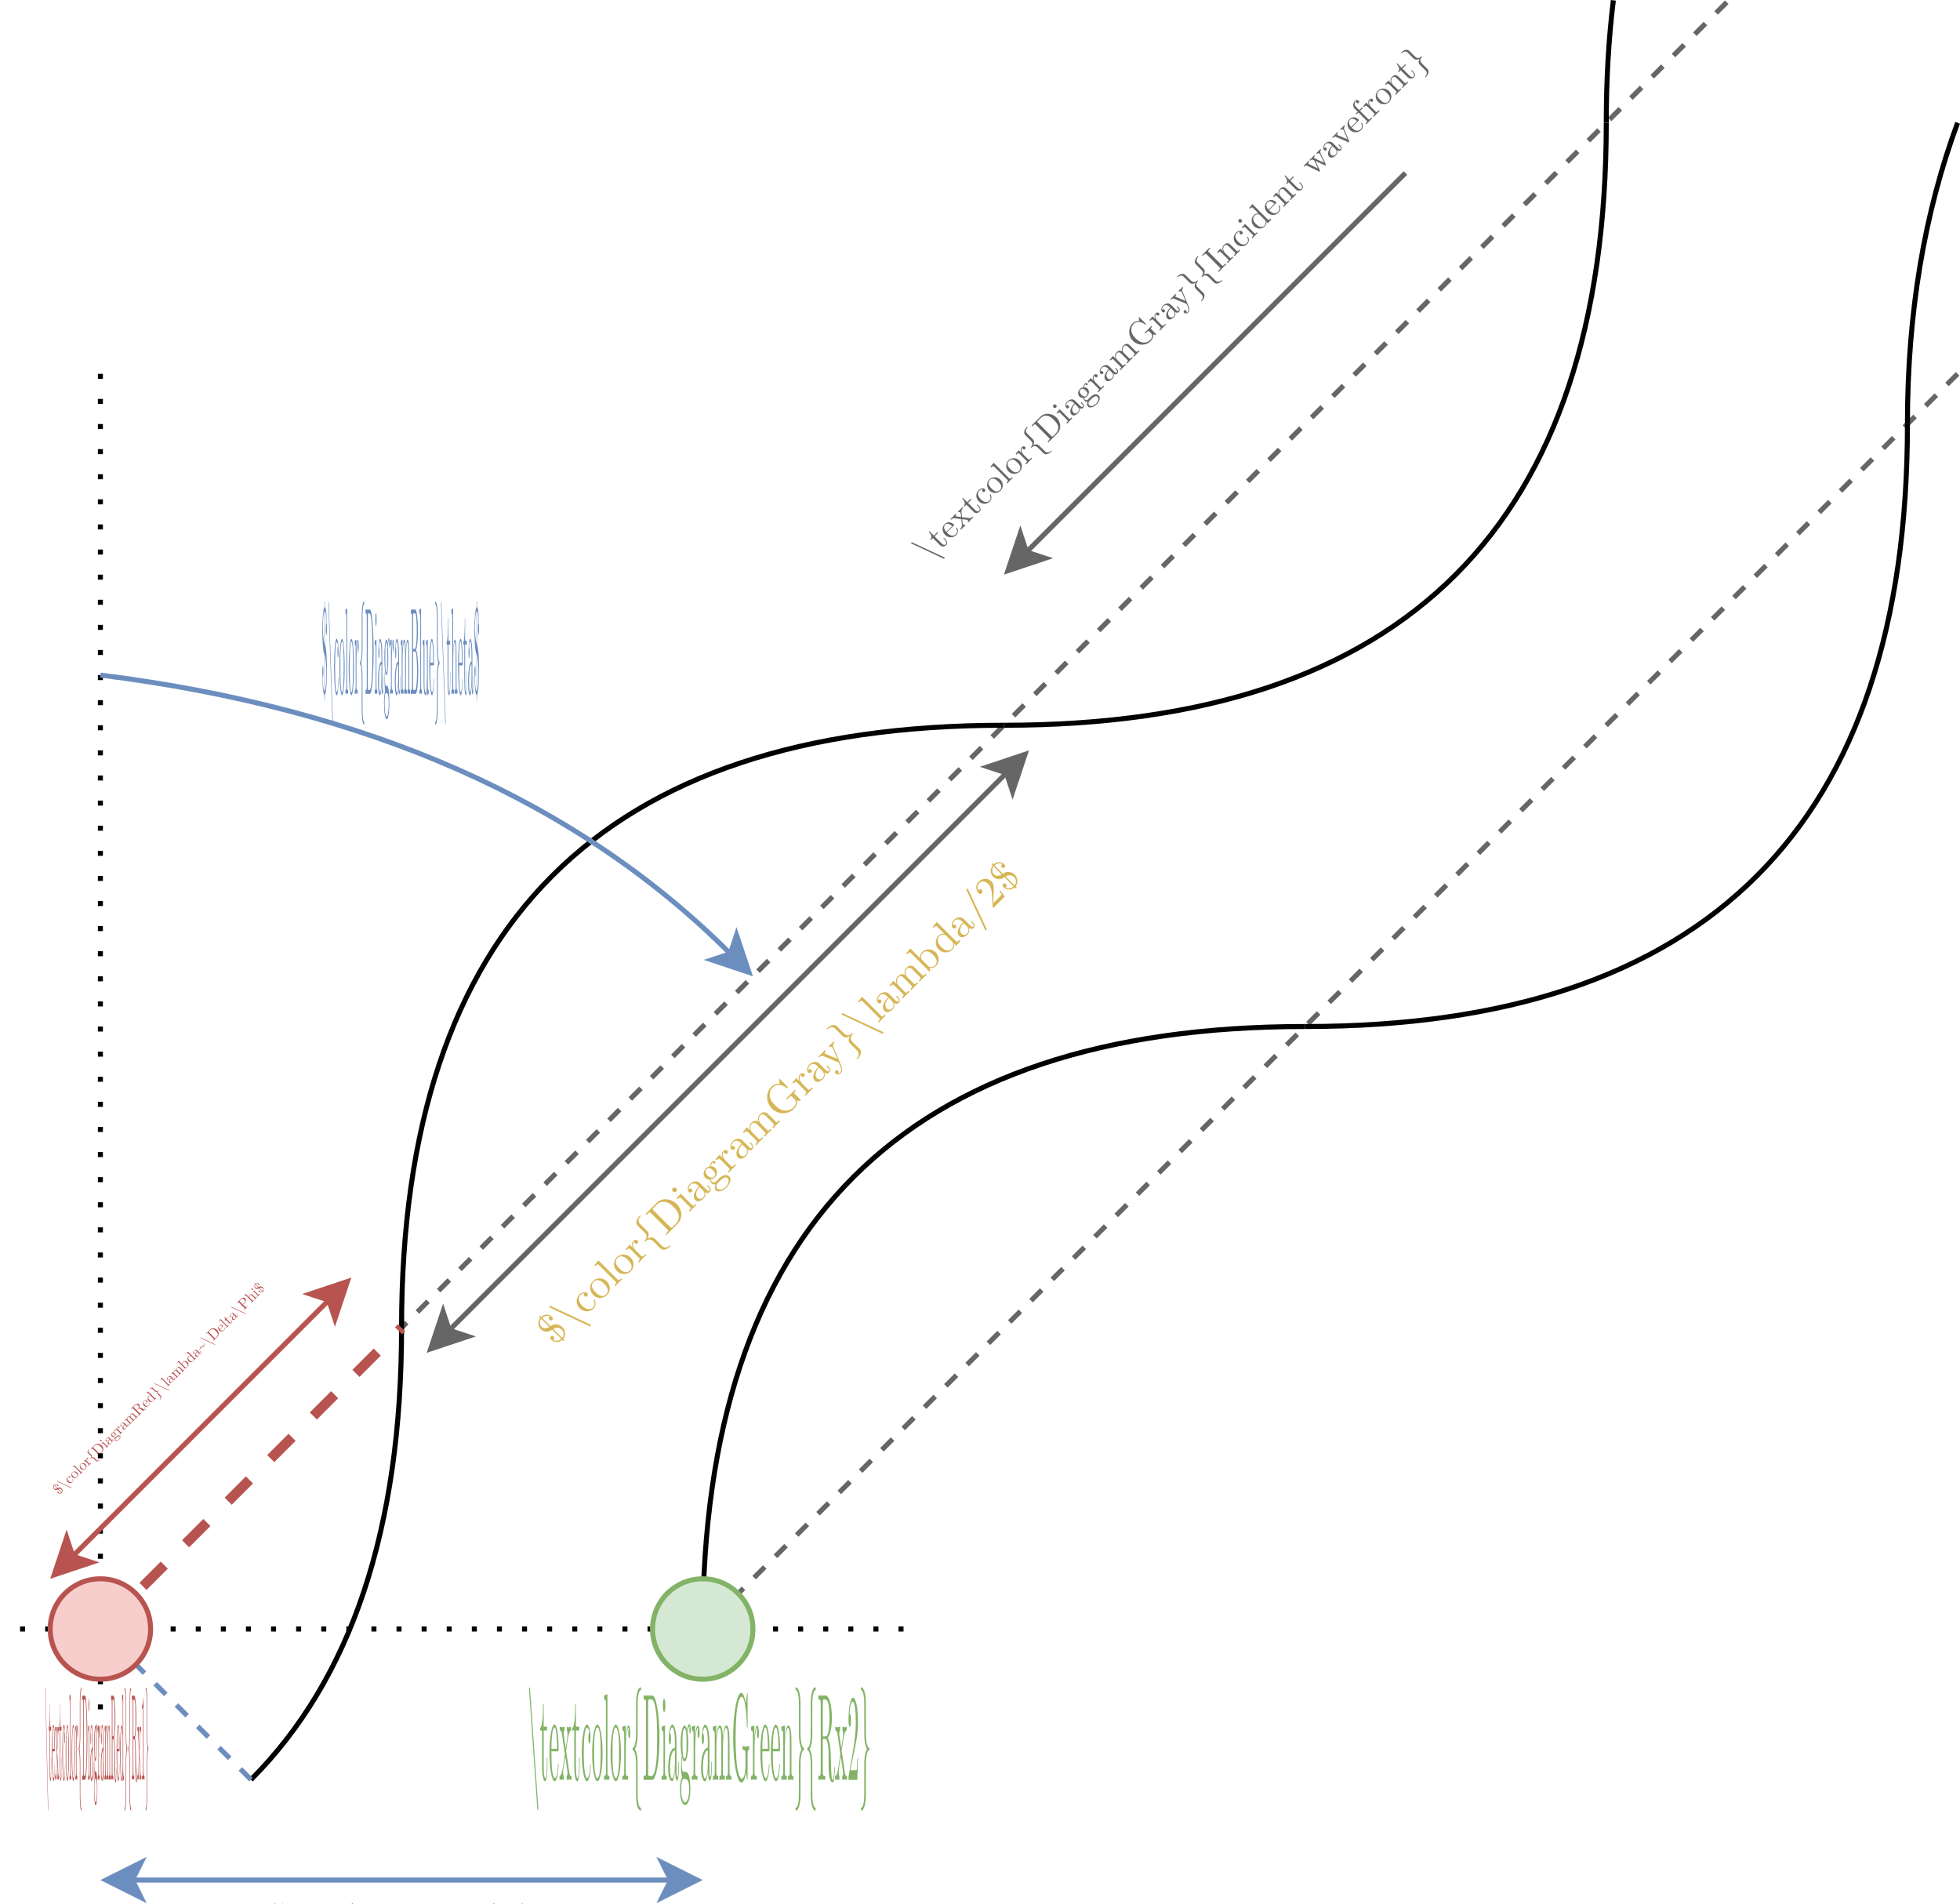
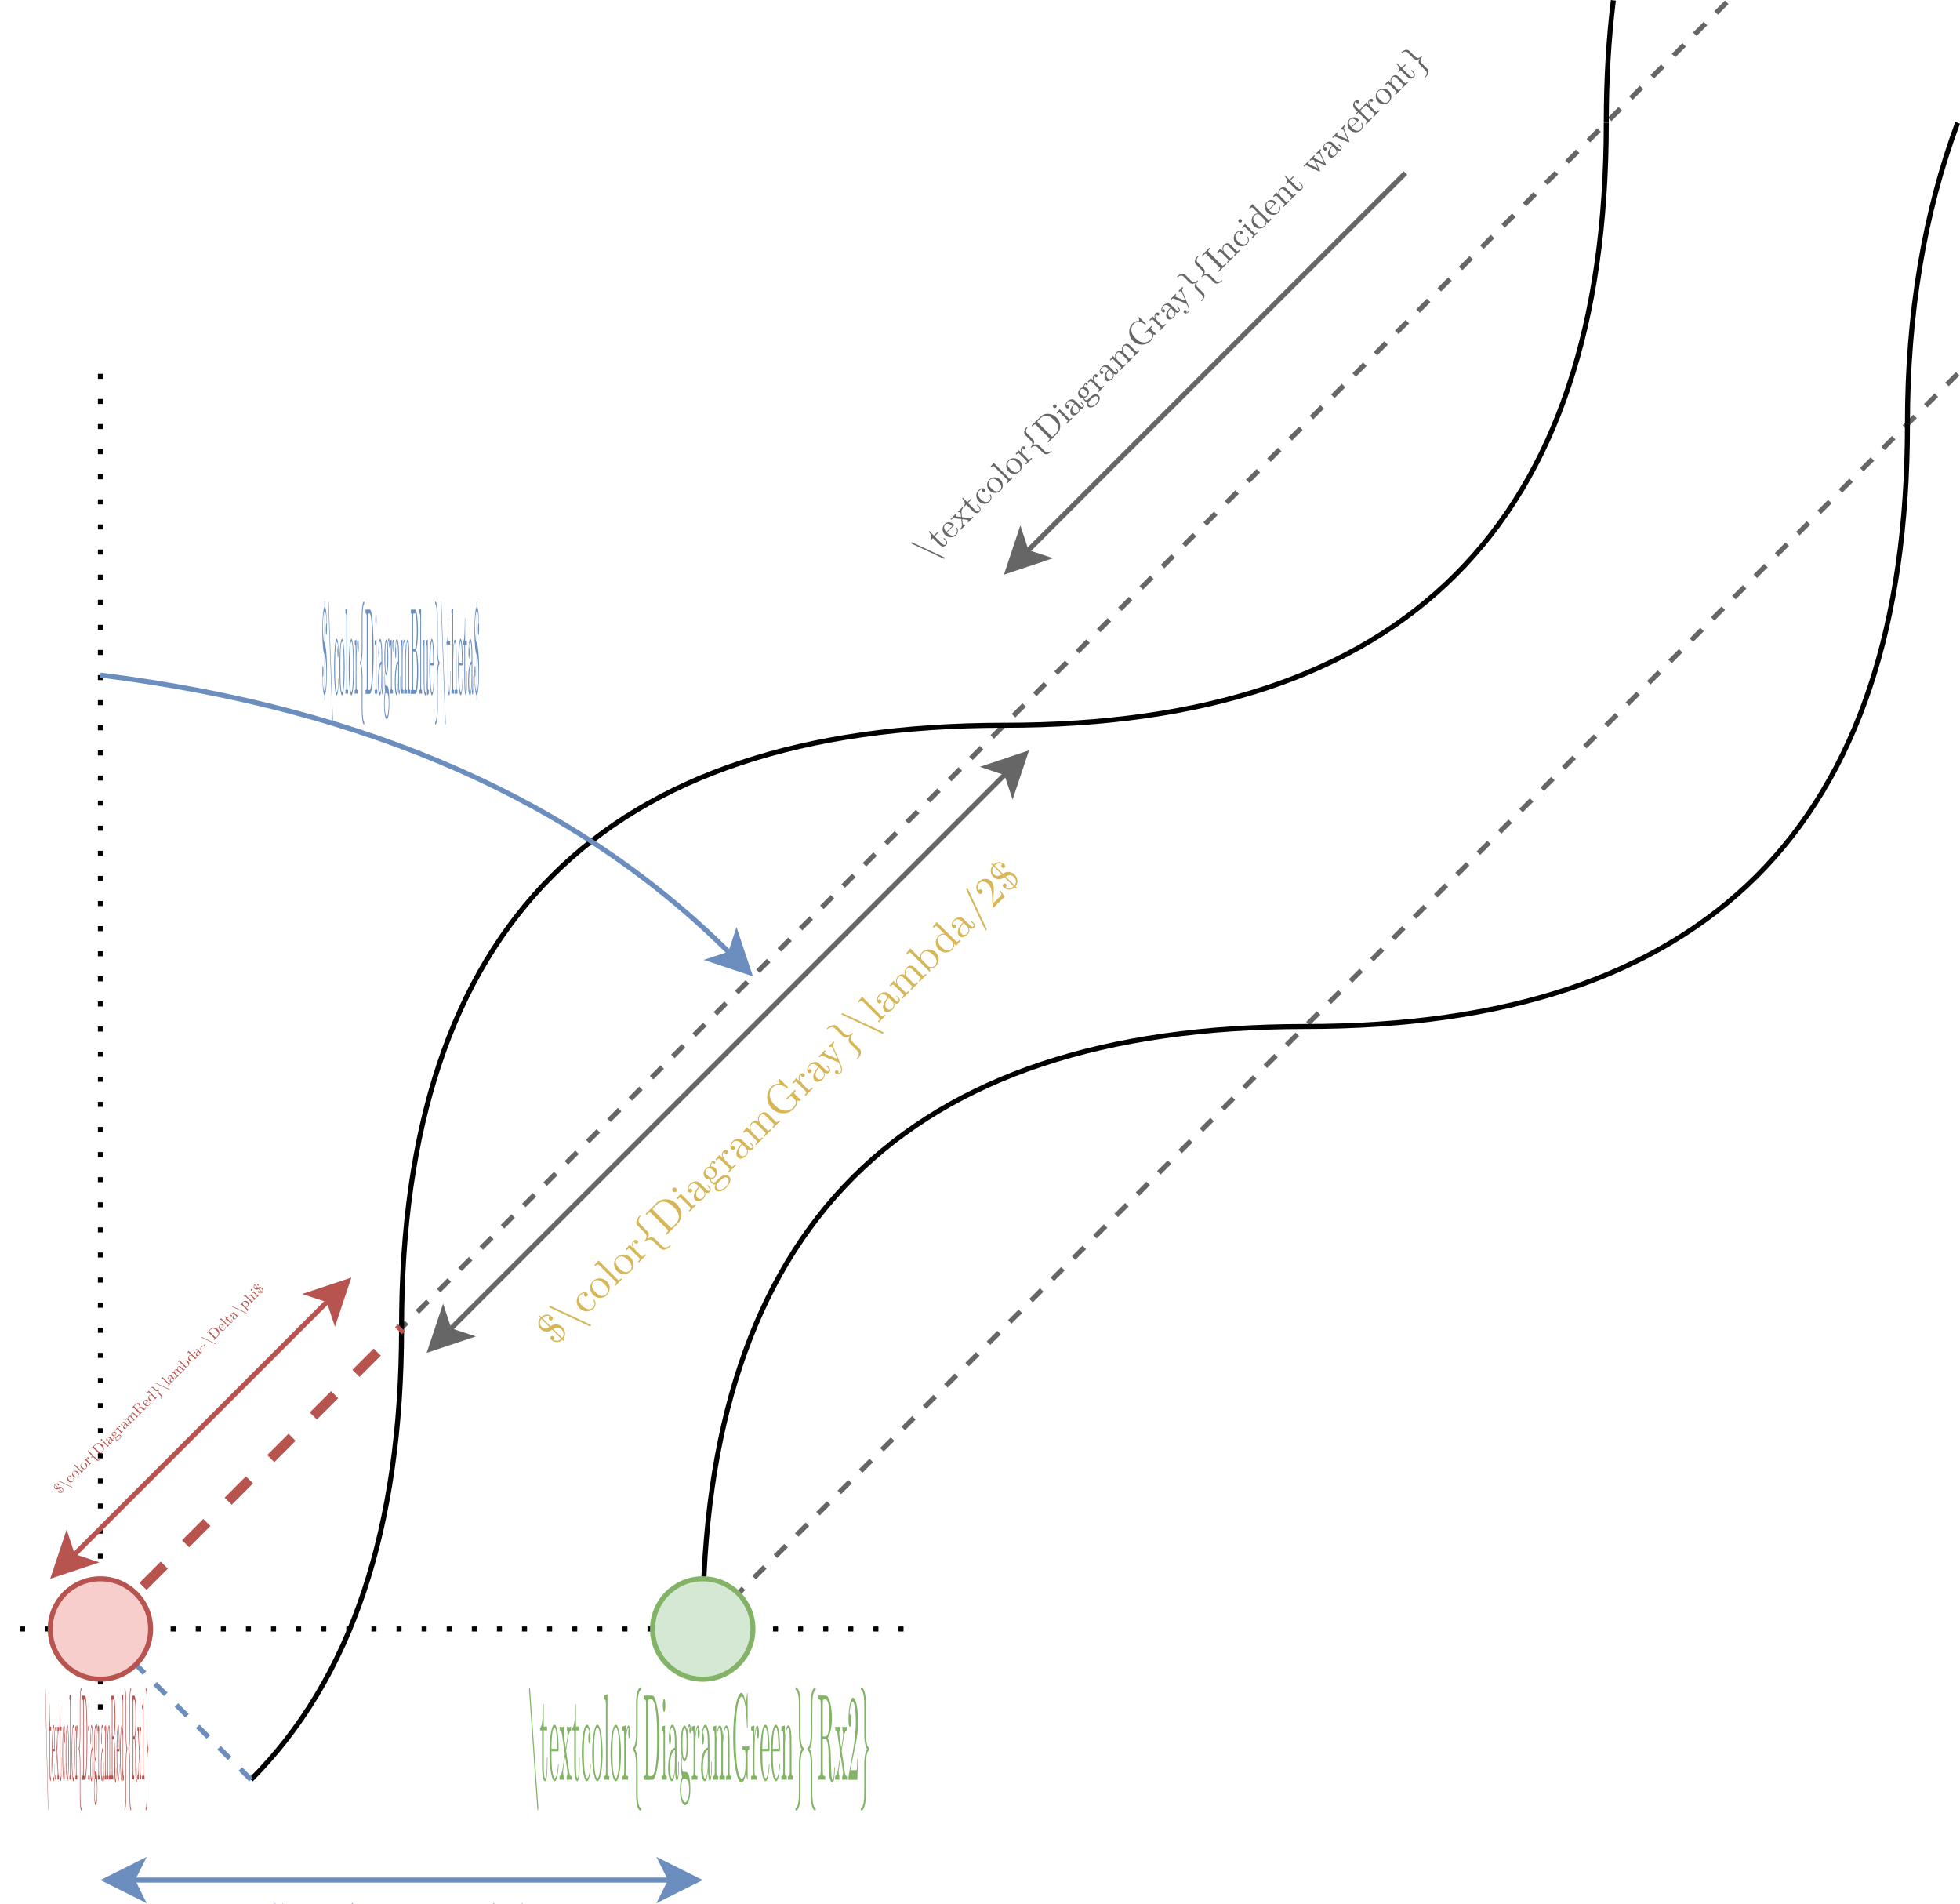
<svg xmlns="http://www.w3.org/2000/svg" width="67.378mm" height="65.411mm" version="1.1" id="svg454">
  <defs id="defs362" />
  <path style="fill:none;stroke:#666666;stroke-width:0.652;stroke-miterlimit:10;stroke-dasharray:1.956, 1.956;stroke-dashoffset:0" id="path364" pointer-events="none" stroke-miterlimit="10" d="M 224.35,0.295 52.174,172.471" />
  <path style="fill:none;stroke:#666666;stroke-width:0.652;stroke-miterlimit:10;stroke-dasharray:1.957, 1.957" id="path366" pointer-events="none" stroke-miterlimit="10" d="M 254.35,48.557 95.916,206.991" />
  <path style="fill:none;stroke:#000000;stroke-width:0.652;stroke-miterlimit:10" id="path368" pointer-events="none" stroke-miterlimit="10" d="m 52.174,172.471 q 0,-78.262 78.262,-78.262" />
  <path style="fill:none;stroke:#000000;stroke-width:0.652;stroke-miterlimit:10" id="path370" pointer-events="none" stroke-miterlimit="10" d="m 130.436,94.21 q 78.262,0 78.262,-78.262" />
  <path style="fill:none;stroke:#000000;stroke-width:0.652;stroke-miterlimit:10" id="path372" pointer-events="none" stroke-miterlimit="10" d="m 91.305,211.602 q 0,-78.262 78.262,-78.262" />
  <path style="fill:none;stroke:#000000;stroke-width:0.652;stroke-miterlimit:10" id="path374" pointer-events="none" stroke-miterlimit="10" d="M 32.609,231.168 Q 52.174,211.602 52.174,172.471" />
  <path style="fill:none;stroke:#b85450;stroke-width:1.304;stroke-miterlimit:10;stroke-dasharray:3.913, 3.913" id="path376" pointer-events="none" stroke-miterlimit="10" d="M 13.044,211.602 52.174,172.471" />
-   <text style="font-style:normal;font-variant:normal;font-weight:normal;font-stretch:normal;font-size:1.967px;font-family:'Latin Modern Roman';-inkscape-font-specification:'Latin Modern Roman, Normal';font-variant-ligatures:normal;font-variant-caps:normal;font-variant-numeric:normal;font-feature-settings:normal;text-align:center;writing-mode:lr-tb;text-anchor:middle;fill:#b85450;stroke-width:0.08" x="-112.96" y="142.764" id="text378" transform="rotate(-45)">$\color{DiagramRed}\lambda~\Delta\Phi$</text>
+   <text style="font-style:normal;font-variant:normal;font-weight:normal;font-stretch:normal;font-size:1.967px;font-family:'Latin Modern Roman';-inkscape-font-specification:'Latin Modern Roman, Normal';font-variant-ligatures:normal;font-variant-caps:normal;font-variant-numeric:normal;font-feature-settings:normal;text-align:center;writing-mode:lr-tb;text-anchor:middle;fill:#b85450;stroke-width:0.08" x="-112.96" y="142.764" id="text378" transform="rotate(-45)">$\color{DiagramRed}\lambda~\Delta\phi$</text>
  <path style="fill:none;stroke:#666666;stroke-width:0.652;stroke-miterlimit:10" id="path382" pointer-events="none" stroke-miterlimit="10" d="M 182.611,22.47 133.371,71.71" />
  <path style="fill:#666666;stroke:#666666;stroke-width:0.652;stroke-miterlimit:10" id="path384" pointer-events="none" stroke-miterlimit="10" d="m 130.951,74.129 1.617,-4.846 0.802,2.426 2.426,0.802 z" />
  <text style="font-style:normal;font-variant:normal;font-weight:normal;font-stretch:normal;font-size:4.516px;font-family:'Latin Modern Roman';-inkscape-font-specification:'Latin Modern Roman, Normal';font-variant-ligatures:normal;font-variant-caps:normal;font-variant-numeric:normal;font-feature-settings:normal;text-align:center;writing-mode:lr-tb;text-anchor:middle;fill:#666666;stroke-width:0.184" x="79.669" y="136.944" id="text386" transform="rotate(-45)">\textcolor{DiagramGray}{Incident wavefront}</text>
  <path style="fill:none;stroke:#6c8ebf;stroke-width:0.652;stroke-miterlimit:10;stroke-dasharray:1.957, 1.957" id="path390" pointer-events="none" stroke-miterlimit="10" d="M 32.609,231.168 13.044,211.602" />
  <path style="fill:none;stroke:#000000;stroke-width:0.652;stroke-miterlimit:10;stroke-dasharray:0.652, 2.609" id="path392" pointer-events="none" stroke-miterlimit="10" d="M 13.044,48.557 V 224.646" />
  <path style="fill:none;stroke:#000000;stroke-width:0.652;stroke-miterlimit:10;stroke-dasharray:0.652, 2.609" id="path394" pointer-events="none" stroke-miterlimit="10" d="M 117.392,211.602 H 0" />
  <text style="font-style:normal;font-variant:normal;font-weight:normal;font-stretch:normal;font-size:7.022px;font-family:'Latin Modern Roman';-inkscape-font-specification:'Latin Modern Roman, Normal';font-variant-ligatures:normal;font-variant-caps:normal;font-variant-numeric:normal;font-feature-settings:normal;text-align:center;writing-mode:lr-tb;text-anchor:middle;fill:#6c8ebf;stroke-width:0.286" x="118.012" y="113.781" id="text396" transform="scale(0.4389051,2.278397)">$\color{DiagramBlue}d$</text>
  <path style="fill:none;stroke:#6c8ebf;stroke-width:0.652;stroke-miterlimit:10" id="path400" pointer-events="none" stroke-miterlimit="10" d="m 13.044,87.688 q 52.174,6.522 81.849,36.196" />
  <path style="fill:#6c8ebf;stroke:#6c8ebf;stroke-width:0.652;stroke-miterlimit:10" id="path402" pointer-events="none" stroke-miterlimit="10" d="m 97.312,126.304 -4.846,-1.617 2.426,-0.802 0.802,-2.426 z" />
  <text style="font-style:normal;font-variant:normal;font-weight:normal;font-stretch:normal;font-size:5.001px;font-family:'Latin Modern Roman';-inkscape-font-specification:'Latin Modern Roman, Normal';font-variant-ligatures:normal;font-variant-caps:normal;font-variant-numeric:normal;font-feature-settings:normal;text-align:center;writing-mode:lr-tb;text-anchor:middle;fill:#6c8ebf;stroke-width:0.204" x="166.559" y="28.172" id="text404" transform="scale(0.3125796,3.199185)">$\color{DiagramBlue}\theta$</text>
  <path style="fill:none;stroke:#6c8ebf;stroke-width:0.652;stroke-miterlimit:10" id="path408" pointer-events="none" stroke-miterlimit="10" d="M 87.151,244.211 H 17.198" />
  <path style="fill:#6c8ebf;stroke:#6c8ebf;stroke-width:0.652;stroke-miterlimit:10" id="path410" pointer-events="none" stroke-miterlimit="10" d="m 90.575,244.211 -4.565,2.283 1.141,-2.283 -1.141,-2.283 z" />
  <path style="fill:#6c8ebf;stroke:#6c8ebf;stroke-width:0.652;stroke-miterlimit:10" id="path412" pointer-events="none" stroke-miterlimit="10" d="m 13.774,244.211 4.565,-2.283 -1.141,2.283 1.141,2.283 z" />
  <circle style="fill:#f8cecc;stroke:#b85450;stroke-width:0.652" r="6.522" id="ellipse414" pointer-events="none" cy="211.602" cx="13.044" />
  <text style="font-style:normal;font-variant:normal;font-weight:normal;font-stretch:normal;font-size:3.984px;font-family:'Latin Modern Roman';-inkscape-font-specification:'Latin Modern Roman, Normal';font-variant-ligatures:normal;font-variant-caps:normal;font-variant-numeric:normal;font-feature-settings:normal;text-align:center;writing-mode:lr-tb;text-anchor:middle;fill:#b85450;stroke-width:0.162" id="text416" font-size="12px" y="57.571" x="50.558" transform="scale(0.2490215,4.015718)">\textcolor{DiagramRed}{Rx1}</text>
  <circle style="fill:#d5e8d4;stroke:#82b366;stroke-width:0.652" r="6.522" id="ellipse422" pointer-events="none" cy="211.602" cx="91.305" />
  <text style="font-style:normal;font-variant:normal;font-weight:normal;font-stretch:normal;font-size:7.011px;font-family:'Latin Modern Roman';-inkscape-font-specification:'Latin Modern Roman, Normal';font-variant-ligatures:normal;font-variant-caps:normal;font-variant-numeric:normal;font-feature-settings:normal;text-align:center;writing-mode:lr-tb;text-anchor:middle;fill:#82b366;stroke-width:0.286" id="text424" font-size="12px" y="101.306" x="207.372" transform="scale(0.4381951,2.282088)">\textcolor{DiagramGreen}{Rx2}</text>
  <path style="fill:none;stroke:#b85450;stroke-width:0.652;stroke-miterlimit:10" id="path430" pointer-events="none" stroke-miterlimit="10" d="M 42.718,168.884 9.457,202.146" />
  <path style="fill:#b85450;stroke:#b85450;stroke-width:0.652;stroke-miterlimit:10" id="path432" pointer-events="none" stroke-miterlimit="10" d="m 45.137,166.465 -1.617,4.846 -0.802,-2.426 -2.426,-0.802 z" />
  <path style="fill:#b85450;stroke:#b85450;stroke-width:0.652;stroke-miterlimit:10" id="path434" pointer-events="none" stroke-miterlimit="10" d="m 7.037,204.565 1.617,-4.846 0.802,2.426 2.426,0.802 z" />
  <path style="fill:none;stroke:#000000;stroke-width:0.652;stroke-miterlimit:10" id="path436" pointer-events="none" stroke-miterlimit="10" d="m 254.35,15.948 q -6.522,17.609 -6.522,39.131" />
  <path style="fill:none;stroke:#000000;stroke-width:0.652;stroke-miterlimit:10" id="path438" pointer-events="none" stroke-miterlimit="10" d="m 169.567,133.341 q 78.262,0 78.262,-78.262" />
  <path style="fill:none;stroke:#000000;stroke-width:0.652;stroke-miterlimit:10" id="path440" pointer-events="none" stroke-miterlimit="10" d="M 209.617,0.04 C 209.004,5.054 208.698,10.357 208.698,15.948" />
  <path style="fill:none;stroke:#666666;stroke-width:0.652;stroke-miterlimit:10" id="path442" pointer-events="none" stroke-miterlimit="10" d="M 130.762,100.405 58.37,172.798" />
  <path style="fill:#666666;stroke:#666666;stroke-width:0.652;stroke-miterlimit:10" id="path444" pointer-events="none" stroke-miterlimit="10" d="m 133.182,97.986 -1.617,4.846 -0.802,-2.426 -2.426,-0.802 z" />
  <path style="fill:#666666;stroke:#666666;stroke-width:0.652;stroke-miterlimit:10" id="path446" pointer-events="none" stroke-miterlimit="10" d="m 55.951,175.217 1.617,-4.846 0.802,2.426 2.426,0.802 z" />
  <text style="font-style:normal;font-variant:normal;font-weight:normal;font-stretch:normal;font-size:5.624px;font-family:'Latin Modern Roman';-inkscape-font-specification:'Latin Modern Roman, Normal';font-variant-ligatures:normal;font-variant-caps:normal;font-variant-numeric:normal;font-feature-settings:normal;text-align:center;writing-mode:lr-tb;text-anchor:middle;fill:#d6b656;stroke-width:0.229" x="-29.755" y="174.653" id="text448" transform="rotate(-45)">$\color{DiagramGray}\lambda/2$</text>
</svg>
